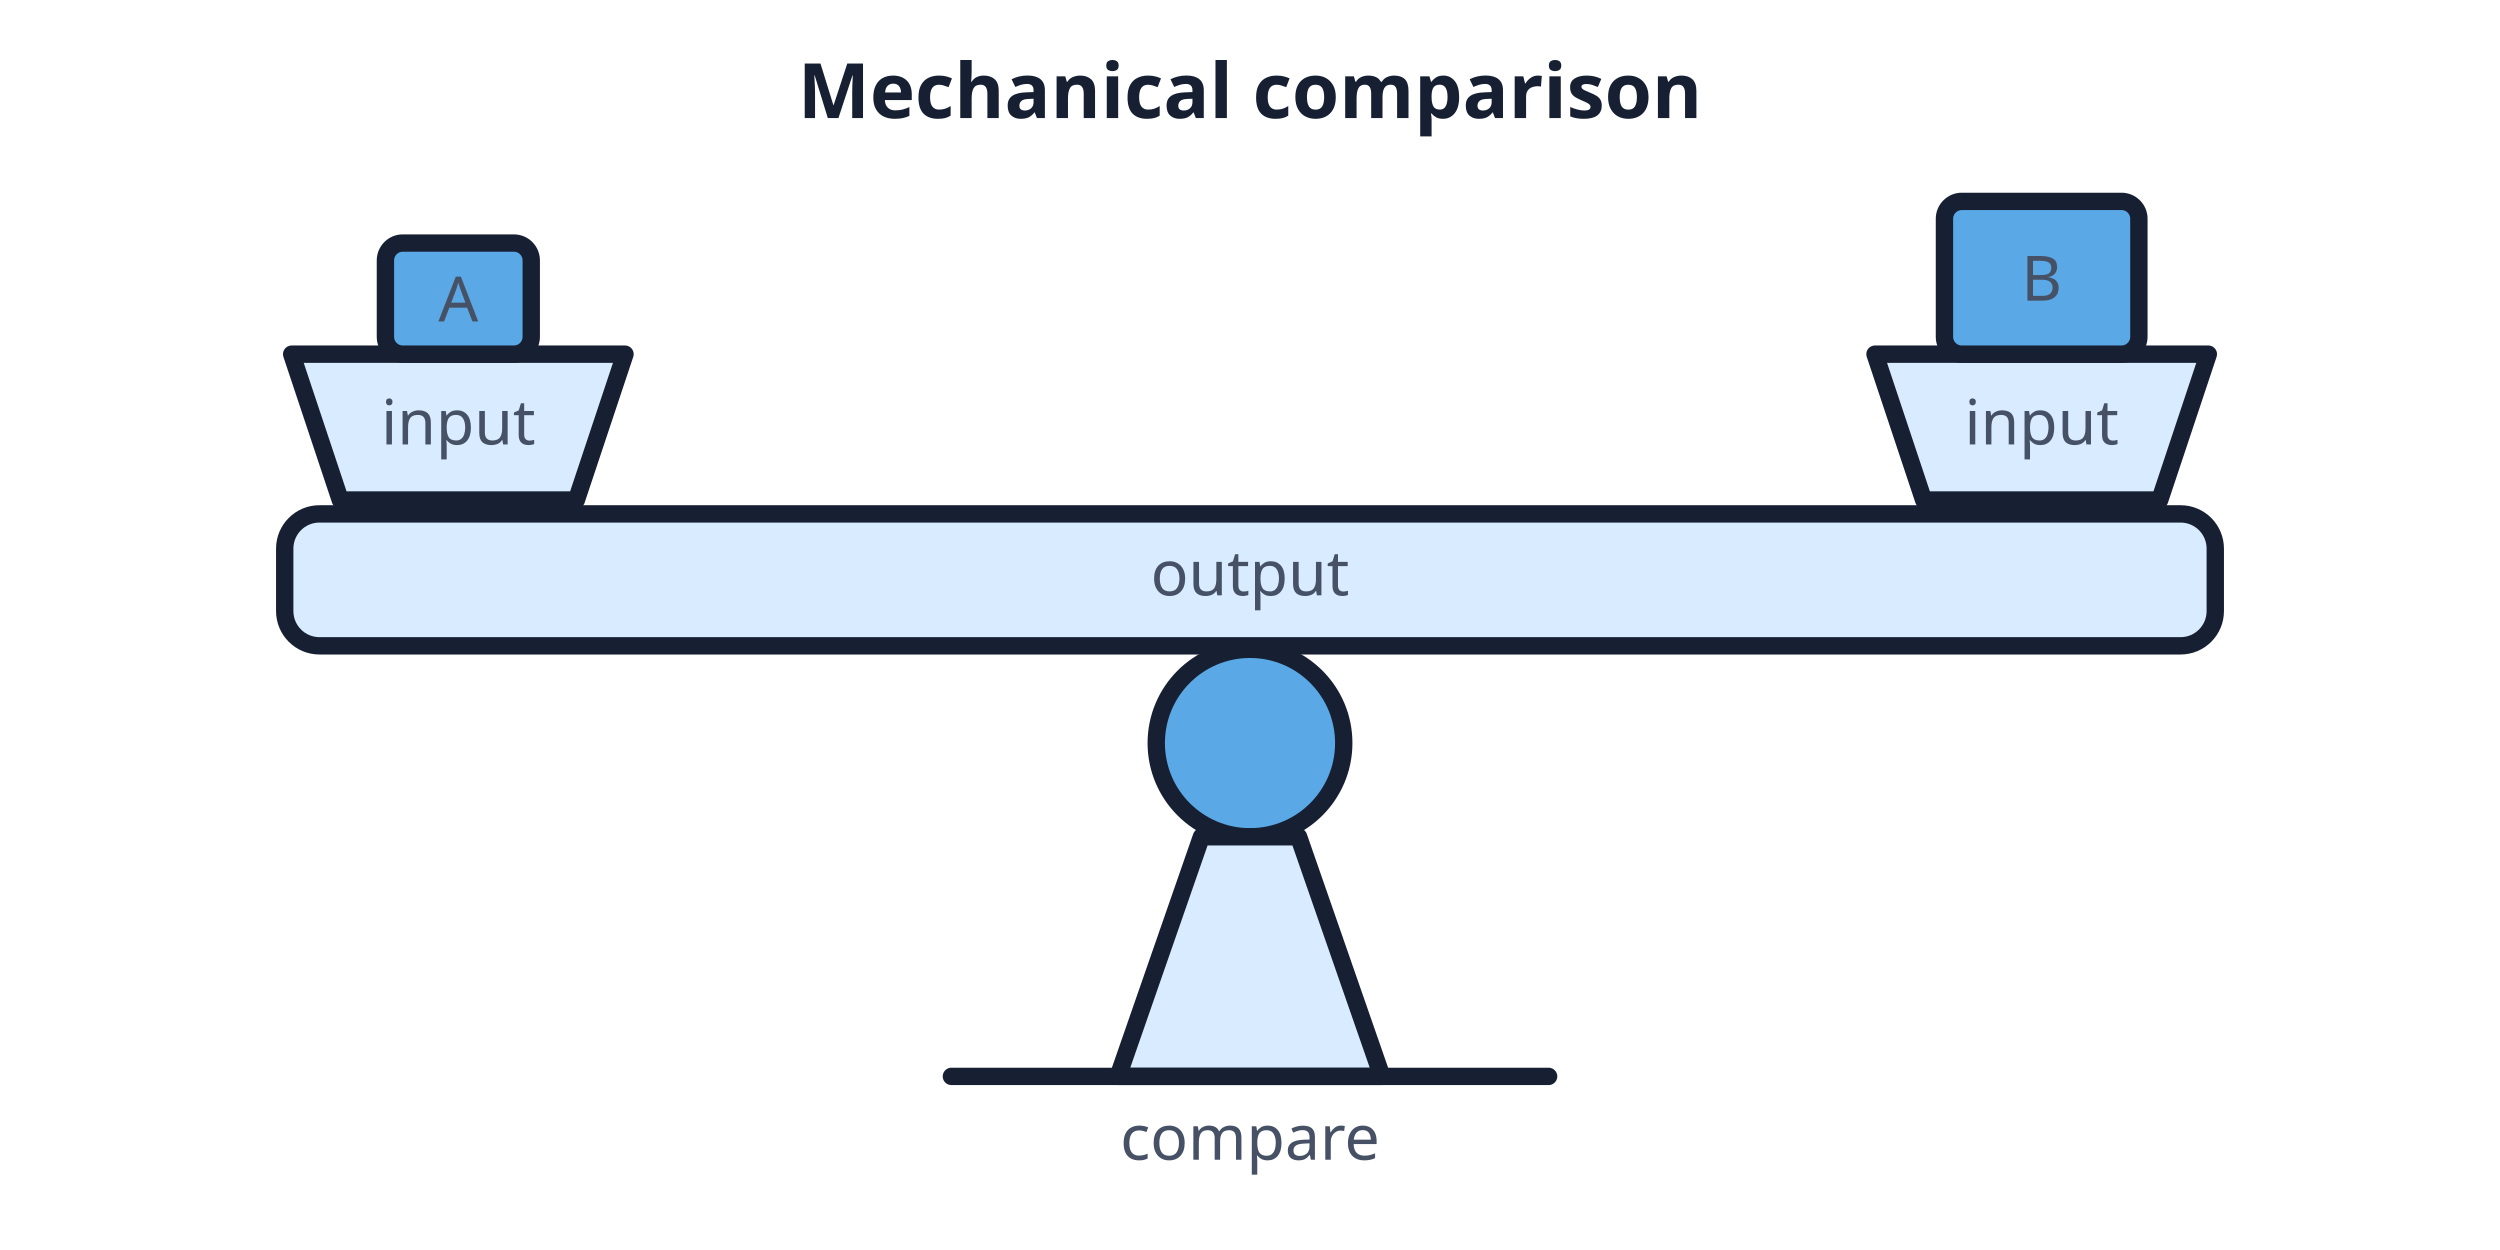
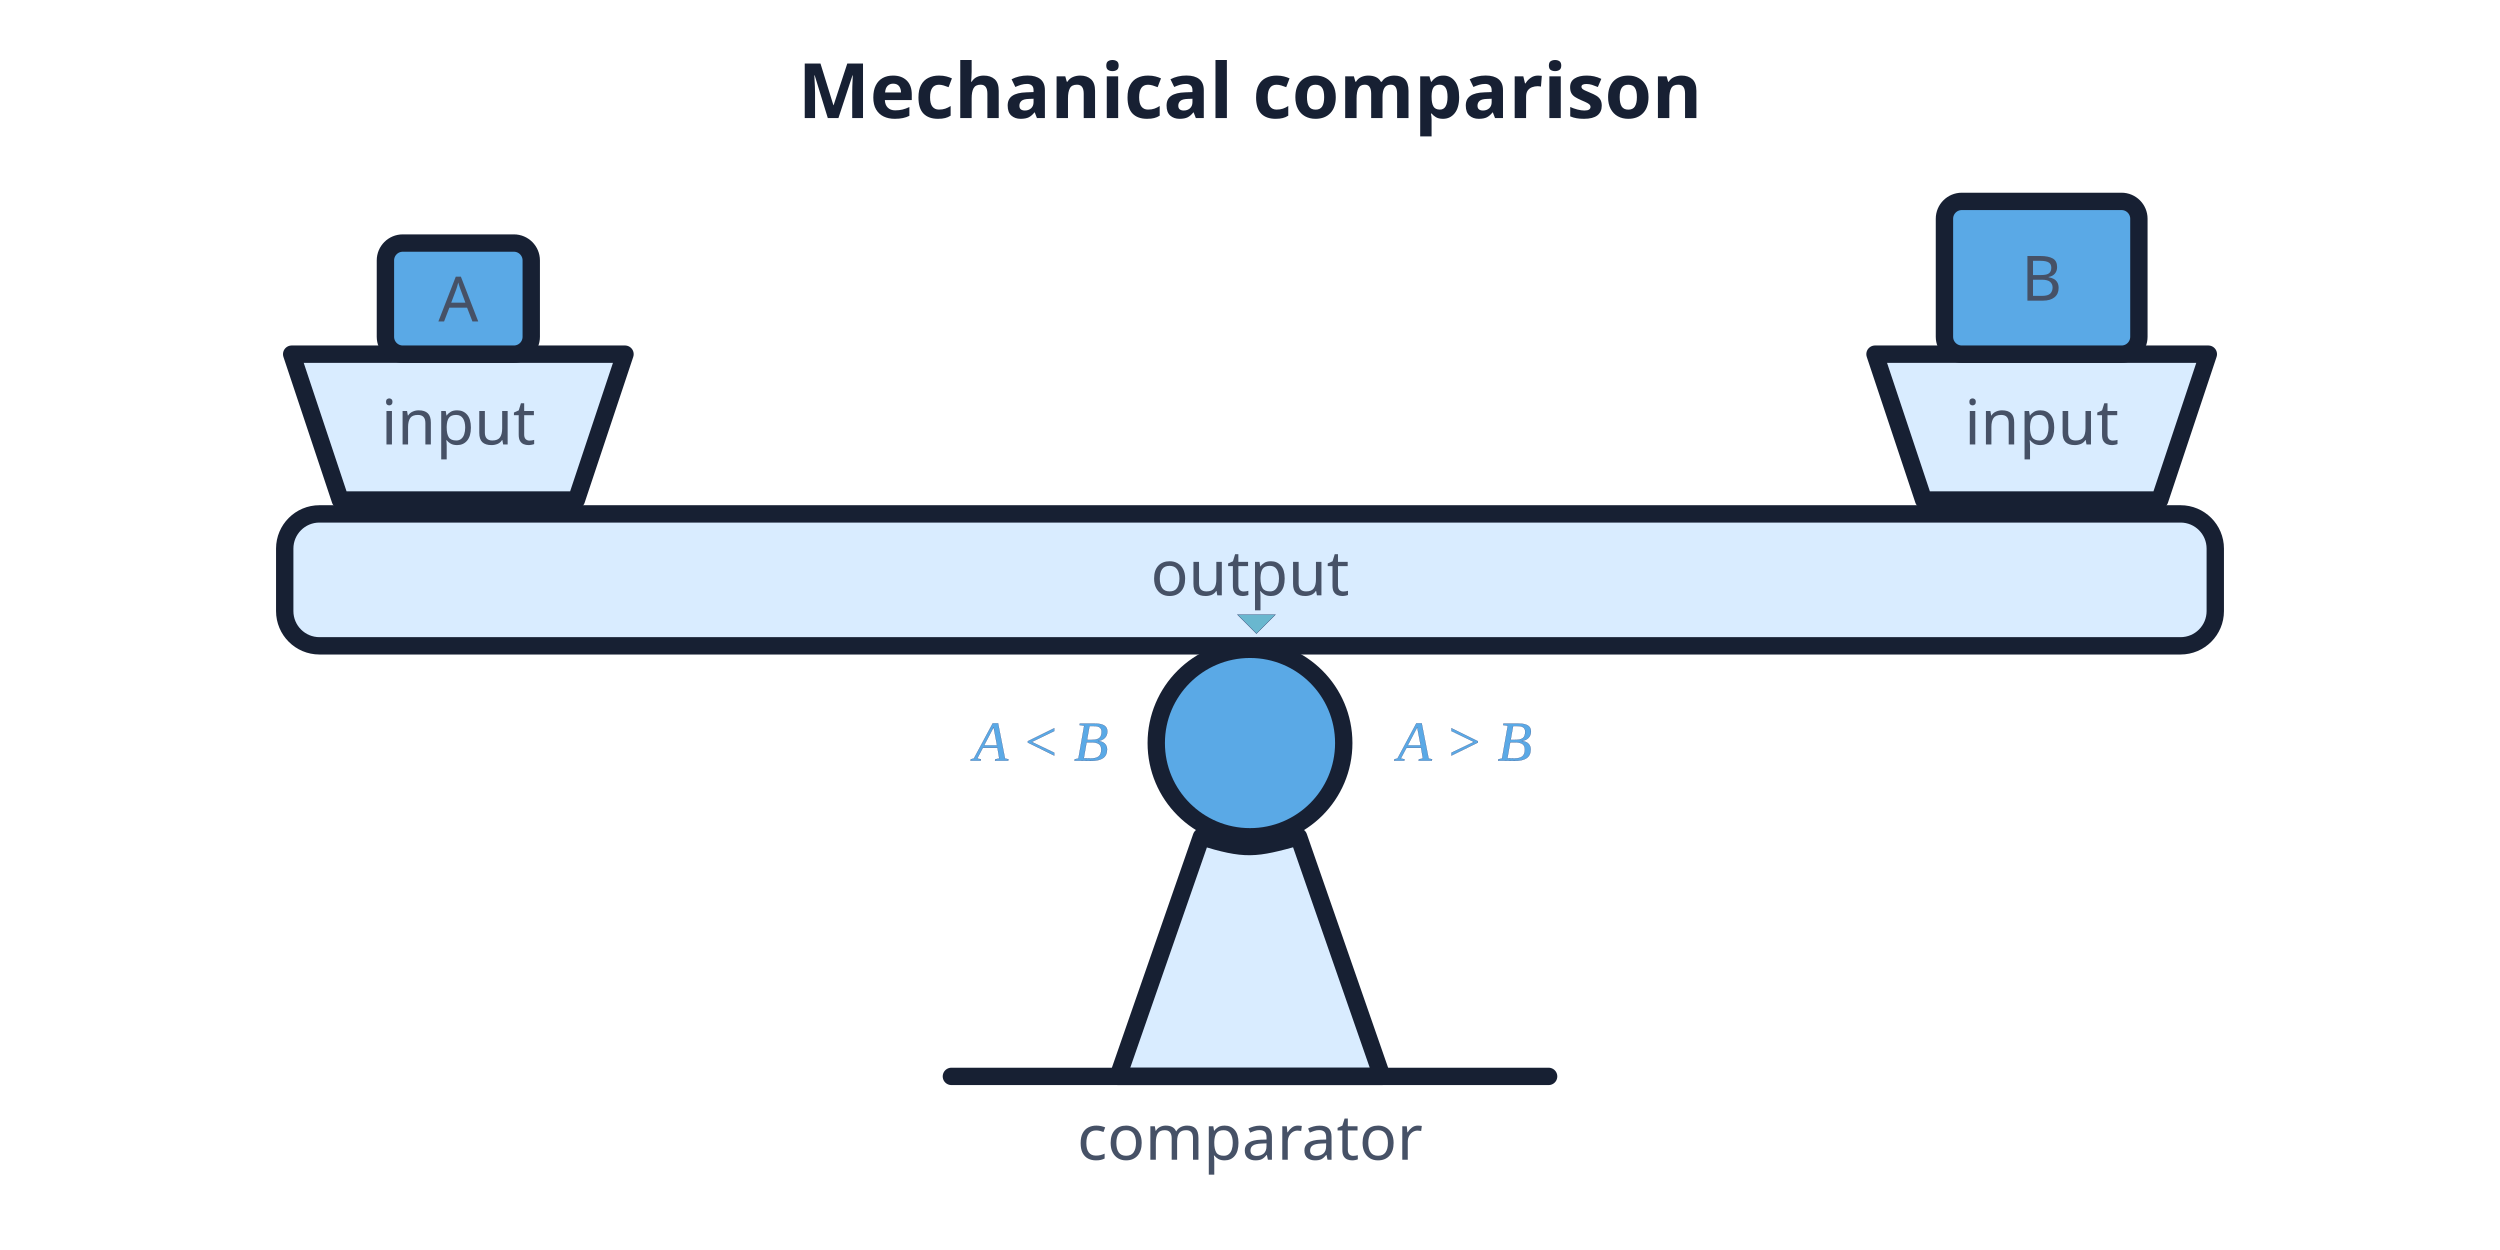
<svg xmlns="http://www.w3.org/2000/svg" aria-labelledby="title description" role="img" version="1.1" viewBox="0 0 720 360">
  <defs>
    <style>.line { fill: none; stroke: #172033; stroke-width: 5; stroke-linecap: round; stroke-linejoin: round; }
      .soft { fill: #d9ecff; stroke: #172033; stroke-width: 5; stroke-linejoin: round; }
      .accent { fill: #5aa9e6; stroke: #172033; stroke-width: 5; stroke-linejoin: round; }
      .label { fill: #172033; font: 600 22px system-ui, sans-serif; text-anchor: middle; }
      .small { fill: #465166; font: 18px system-ui, sans-serif; text-anchor: middle; }</style>
  </defs>
  <text class="label" x="360" y="34">Mechanical comparison</text>
  <path class="soft" d="M92 148h536a10 10 0 0 1 10 10v18a10 10 0 0 1-10 10H92a10 10 0 0 1-10-10v-18a10 10 0 0 1 10-10Z" />
  <circle class="accent" cx="360" cy="214" r="27" />
-   <path class="soft" d="m322 310h76l-24-69h-28z" />
+   <path class="soft" d="m322 310h76l-24-69c-12.819 3.555-15.079 3.922-28 0z" />
  <path class="line" d="m274 310h172" />
  <g transform="translate(0,-132)">
    <path class="soft" d="m84 234h96l-14 42h-68z" />
    <rect class="accent" x="111" y="202" width="42" height="32" rx="5" />
    <path class="soft" d="m540 234h96l-14 42h-68z" />
    <rect class="accent" x="560" y="190" width="56" height="44" rx="5" />
  </g>
-   <text class="small" x="132" y="128" font-family="system-ui, sans-serif" font-size="18px" style="line-height:normal">input</text>
-   <text class="small" x="360" y="334">compare</text>
-   <text class="small" x="588" y="128" font-family="system-ui, sans-serif" font-size="18px" style="line-height:normal">input</text>
+   <g font-family="system-ui, sans-serif" font-size="18px">
+     <text class="small" x="132" y="128" style="line-height:normal">input</text>
+     <text class="small" x="360" y="334" style="line-height:normal">comparator</text>
+     <text class="small" x="588" y="128" style="line-height:normal">input</text>
+   </g>
  <g font-family="system-ui, sans-serif" font-size="18px">
    <text class="small" x="132" y="92.585" style="line-height:normal">A</text>
    <text class="small" x="588" y="86.585" style="line-height:normal">B</text>
    <text class="small" x="360" y="171.463" style="line-height:normal">output</text>
  </g>
+   <g stroke="#00003a">
+     <path d="m356.4 177.03h10.906l-5.453 5.453z" fill="#69b7cf" stroke-width=".081" />
+     <text x="280.397" y="219.096" fill="#5aa9e6" font-family="Georgia, 'Times New Roman', serif" font-size="16.344px" font-style="italic" stroke-width=".047" xml:space="preserve">
+       <tspan x="280.397" y="219.096" stroke-width=".047">A &lt; B</tspan>
+     </text>
+     <text x="402.397" y="219.096" fill="#5aa9e6" font-family="Georgia, 'Times New Roman', serif" font-size="16.344px" font-style="italic" stroke-width=".047" xml:space="preserve">
+       <tspan x="402.397" y="219.096" stroke-width=".047">A &gt; B</tspan>
+     </text>
+   </g>
</svg>
